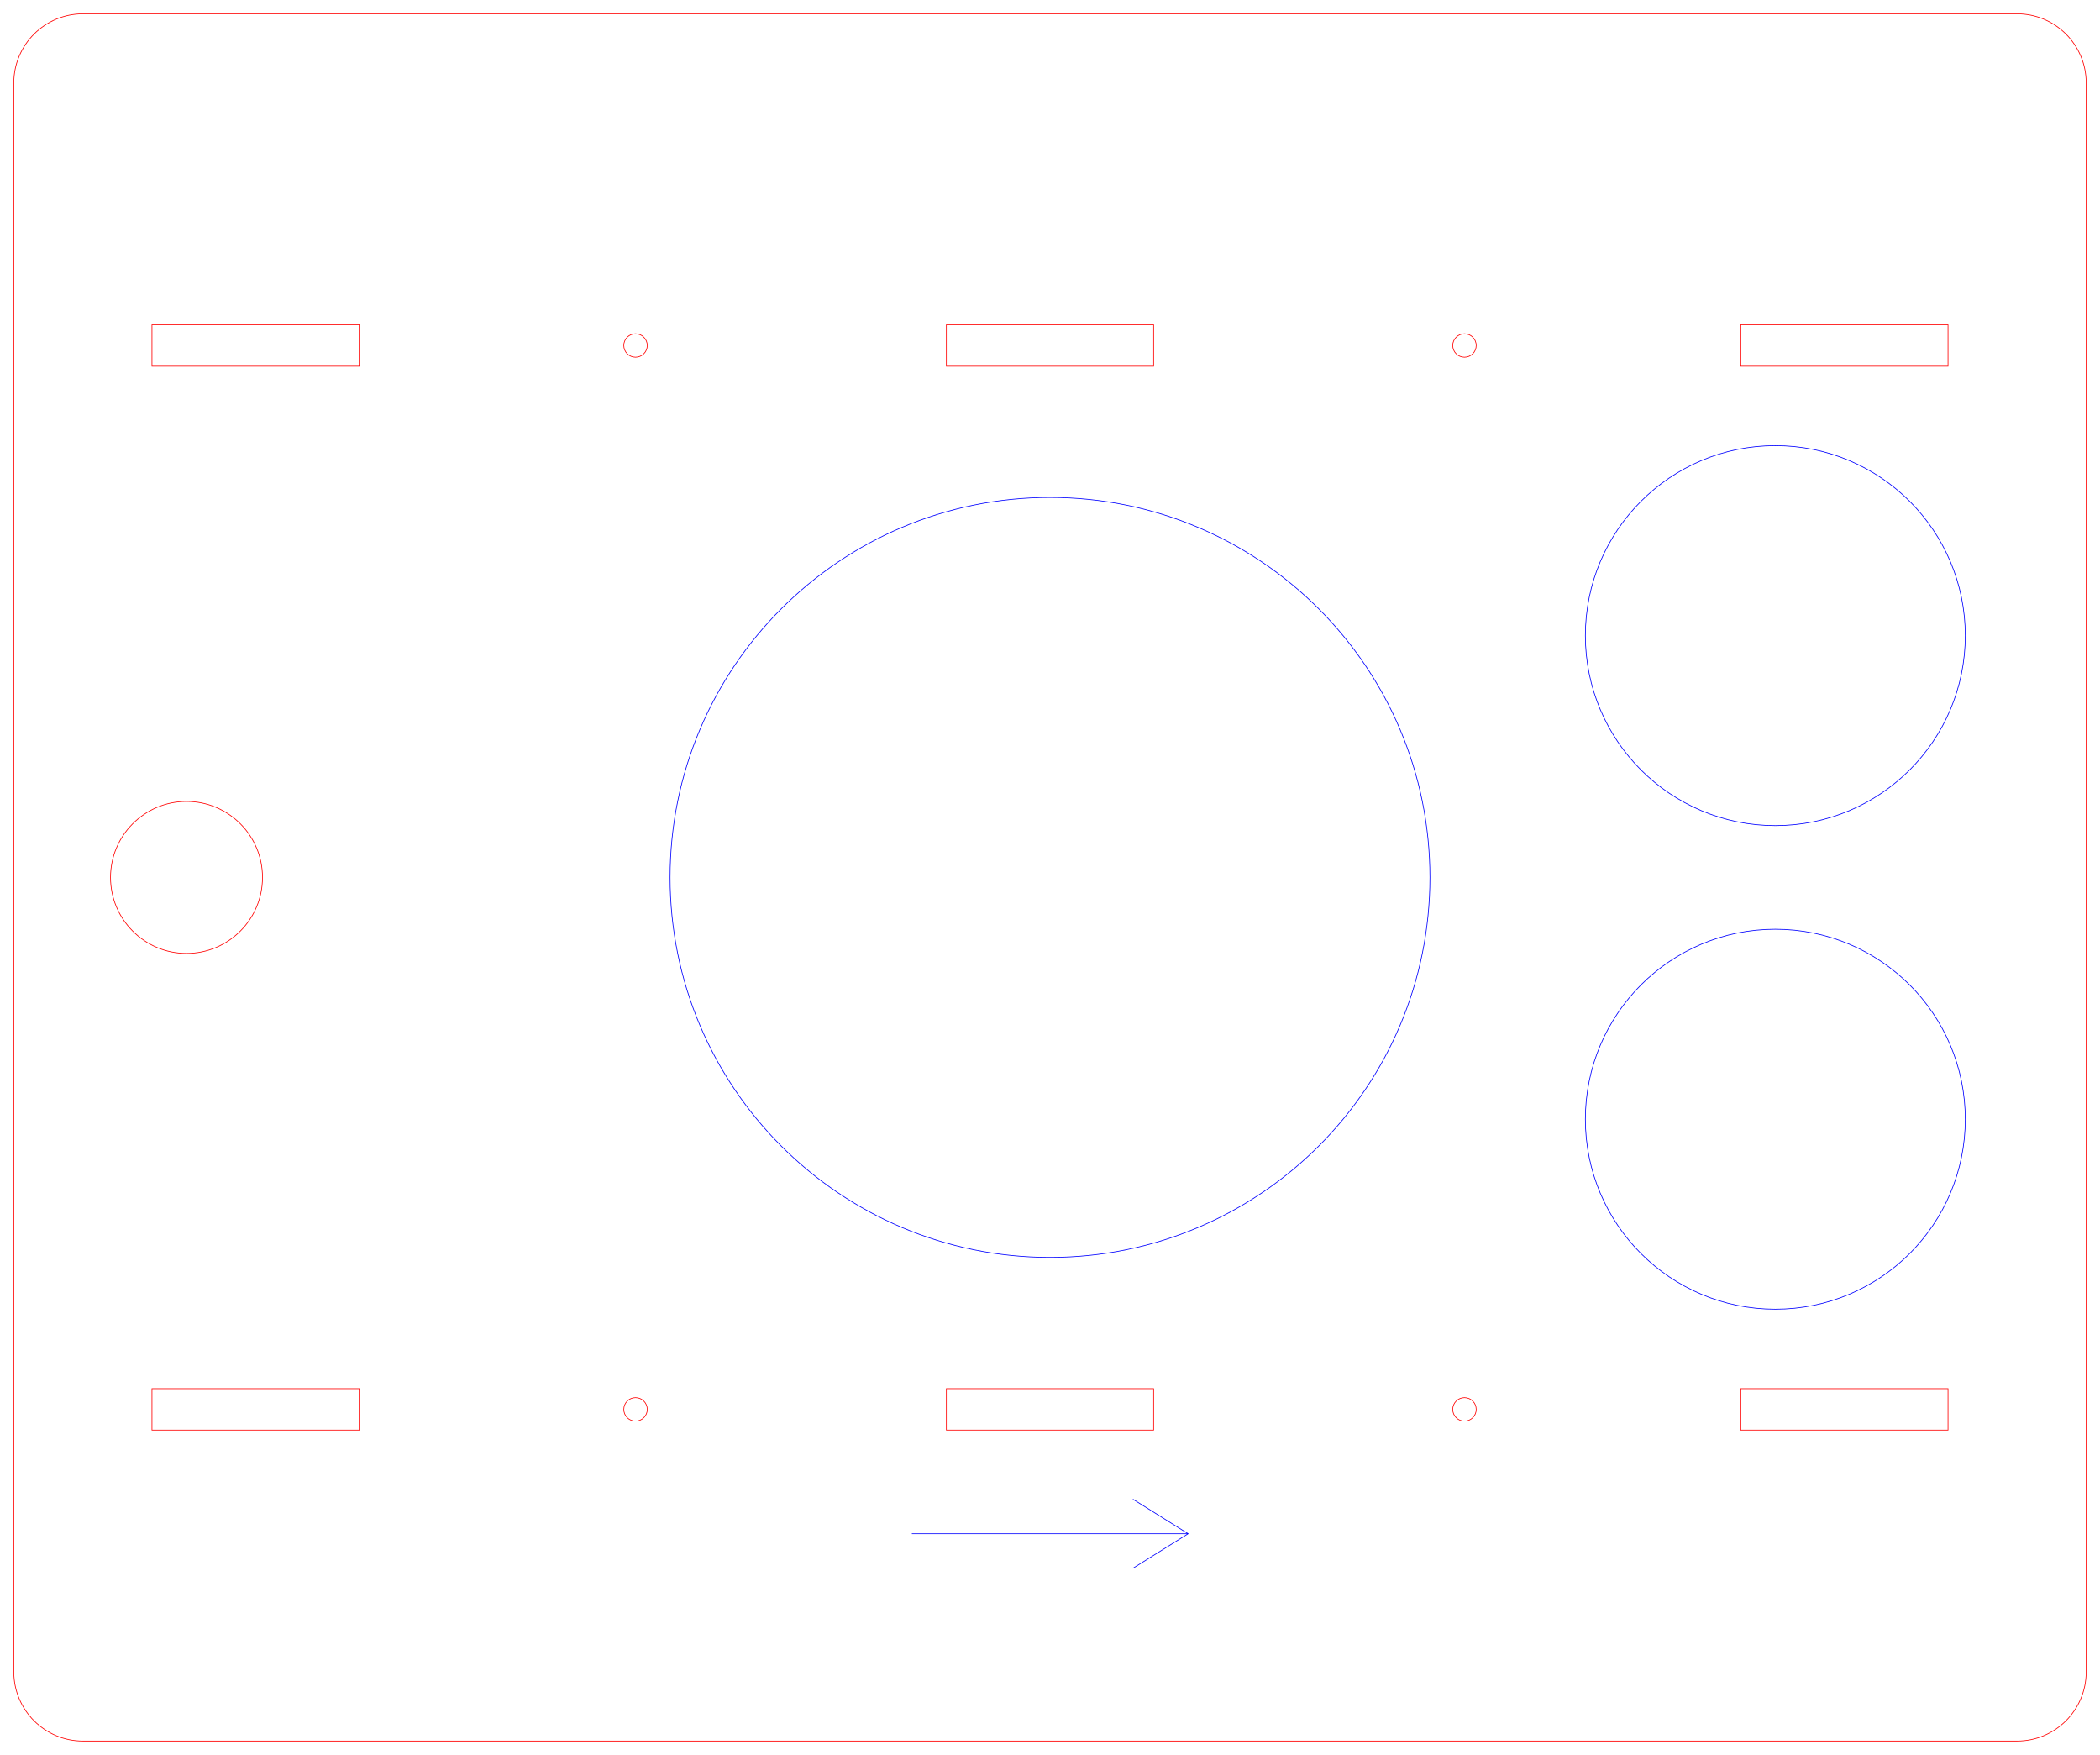
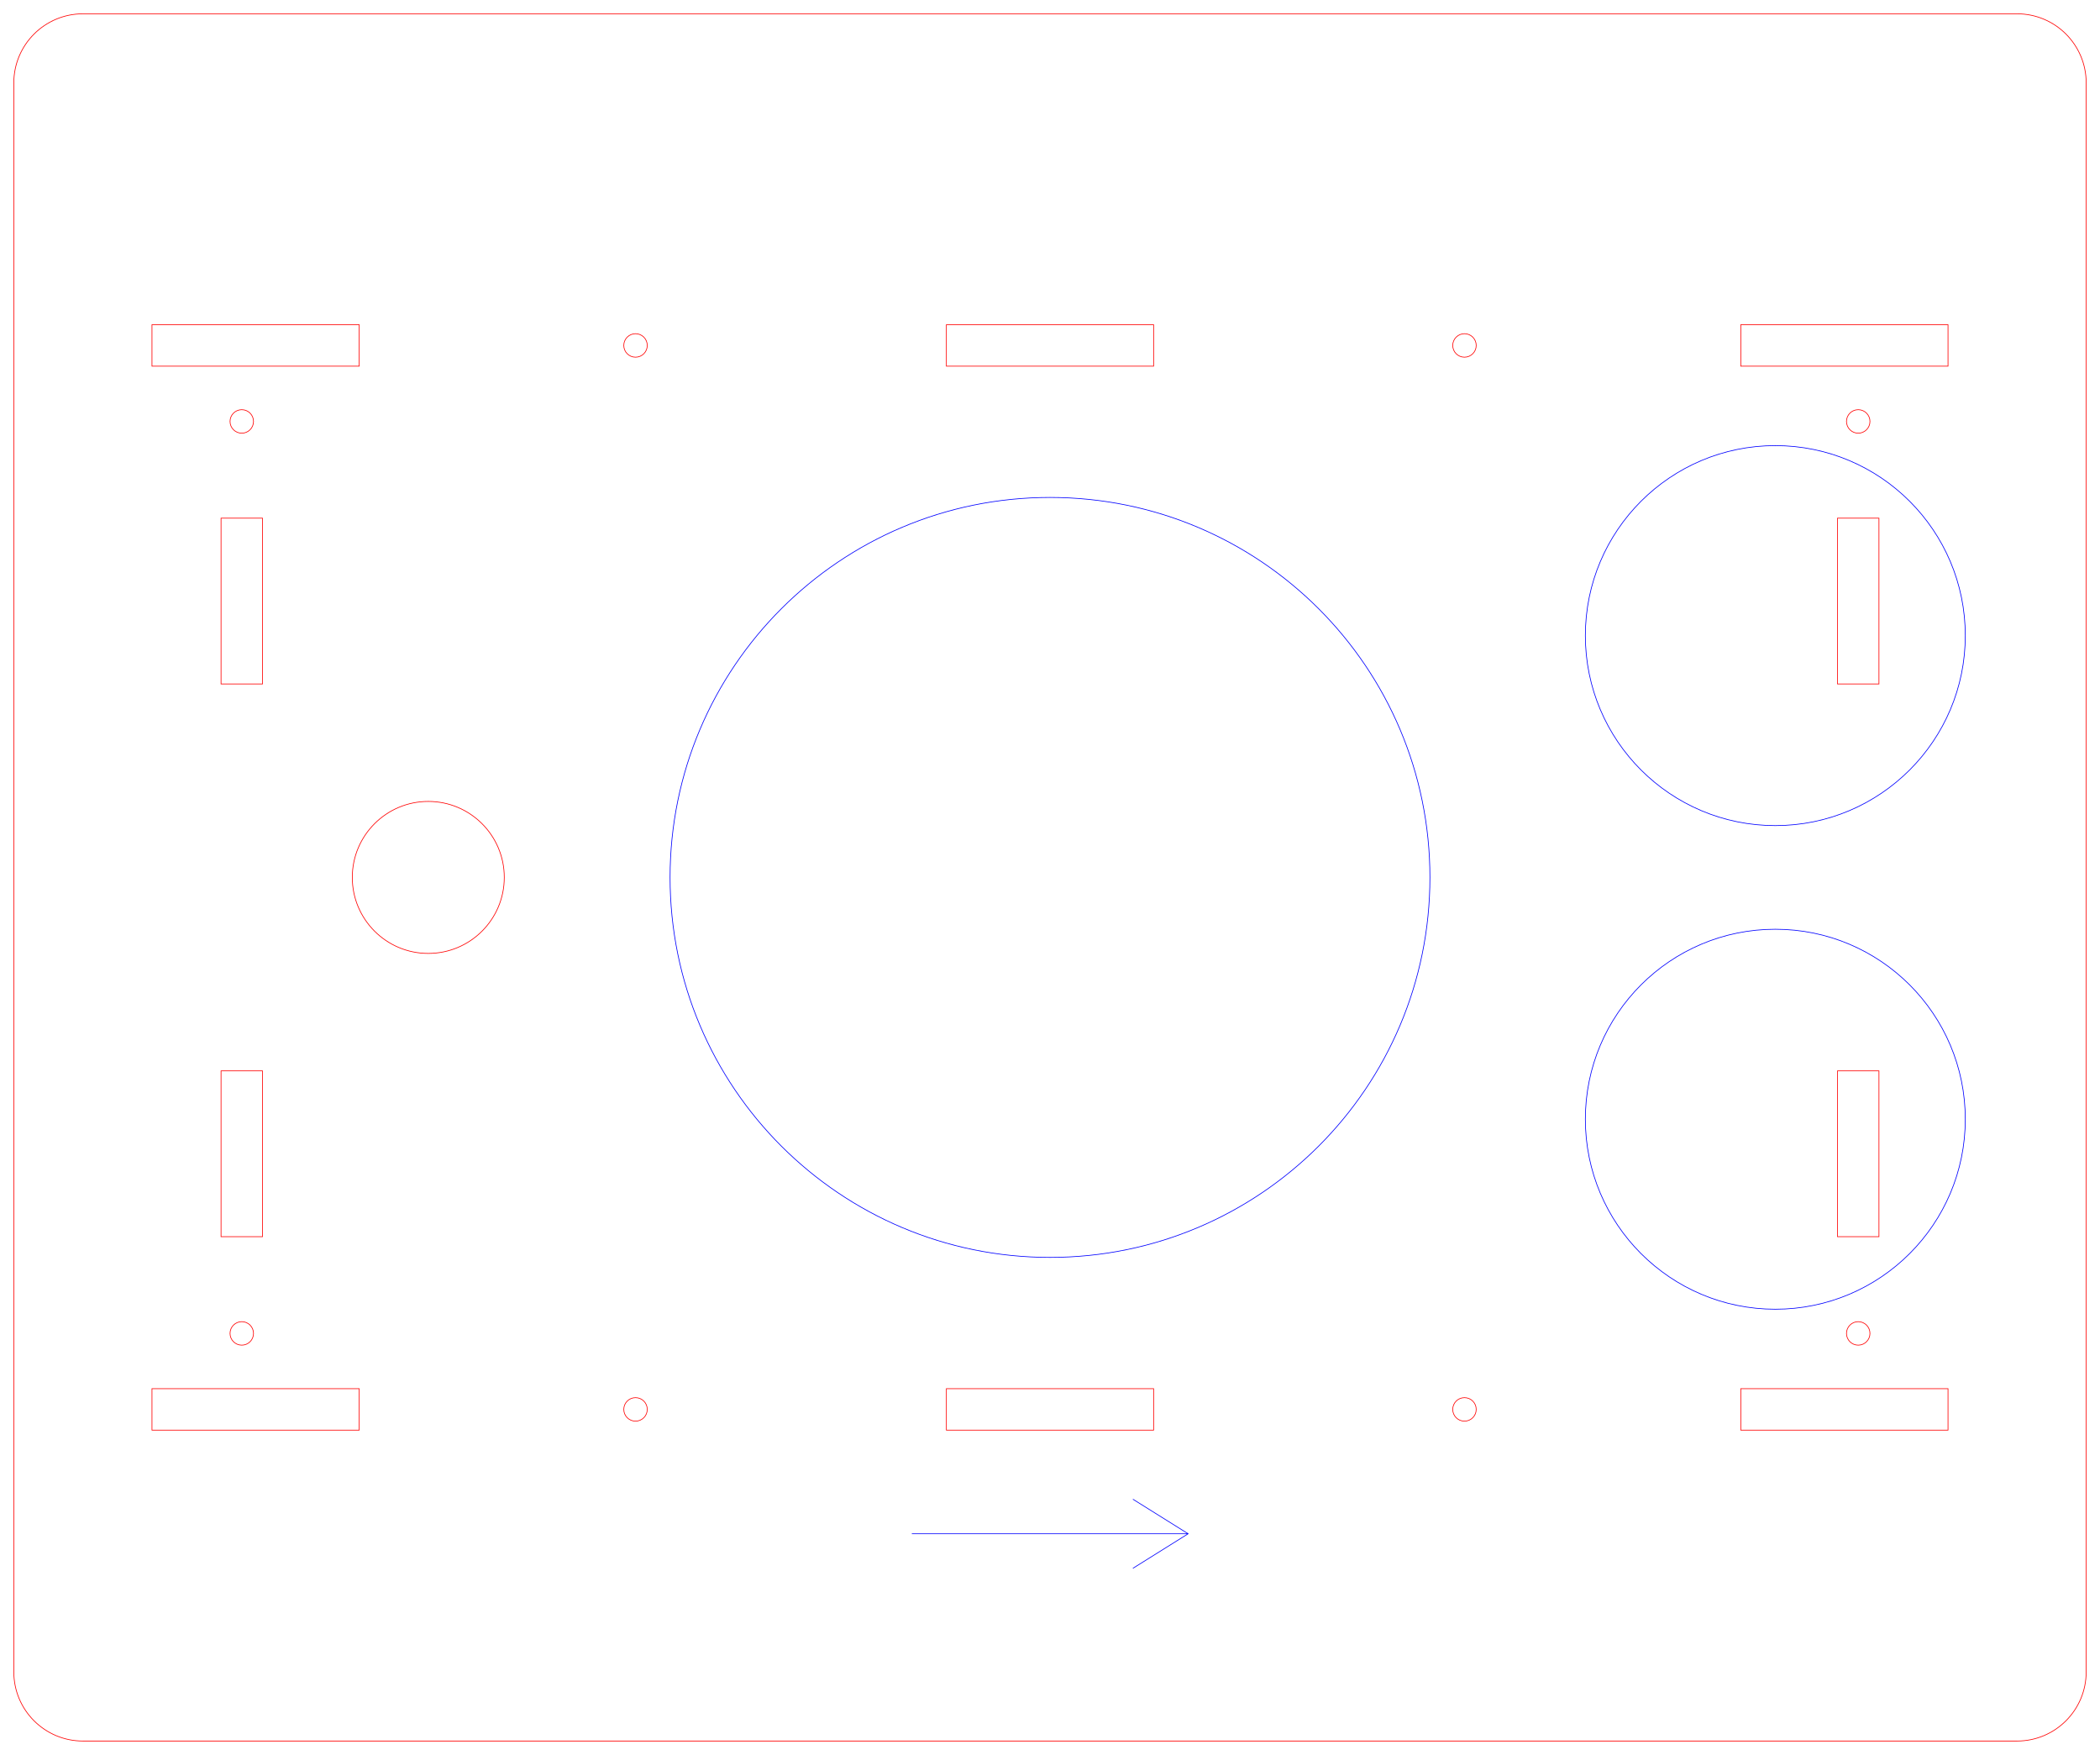
<svg xmlns="http://www.w3.org/2000/svg" width="304mm" height="254mm" viewBox="0 0 304 254">
  <g id="cut" stroke="#FF0000" stroke-width="0.1" fill="none">
    <rect x="2" y="2" width="300" height="250" rx="10" ry="10" />
    <rect x="22" y="201" width="30" height="6" />
    <rect x="137" y="201" width="30" height="6" />
    <rect x="252" y="201" width="30" height="6" />
    <circle cx="92" cy="204" r="1.7" />
    <circle cx="212" cy="204" r="1.7" />
    <rect x="22" y="47" width="30" height="6" />
    <rect x="137" y="47" width="30" height="6" />
    <rect x="252" y="47" width="30" height="6" />
    <circle cx="92" cy="50" r="1.7" />
    <circle cx="212" cy="50" r="1.7" />
-     <circle cx="27" cy="127" r="11" />
+     <rect x="32" y="155" width="6" height="24" />
+     <rect x="32" y="75" width="6" height="24" />
+     <circle cx="35" cy="193" r="1.7" />
+     <circle cx="35" cy="61" r="1.7" />
+     <rect x="266" y="155" width="6" height="24" />
+     <rect x="266" y="75" width="6" height="24" />
+     <circle cx="269" cy="193" r="1.7" />
+     <circle cx="269" cy="61" r="1.7" />
+     <circle cx="62" cy="127" r="11" />
  </g>
  <g id="engrave" stroke="#0000FF" stroke-width="0.1" fill="none">
    <circle cx="152" cy="127" r="55" />
    <circle cx="257" cy="92" r="27.5" />
    <circle cx="257" cy="162" r="27.5" />
    <path d="M 132 222 L 172 222 M 164 217 L 172 222 L 164 227" />
  </g>
</svg>
